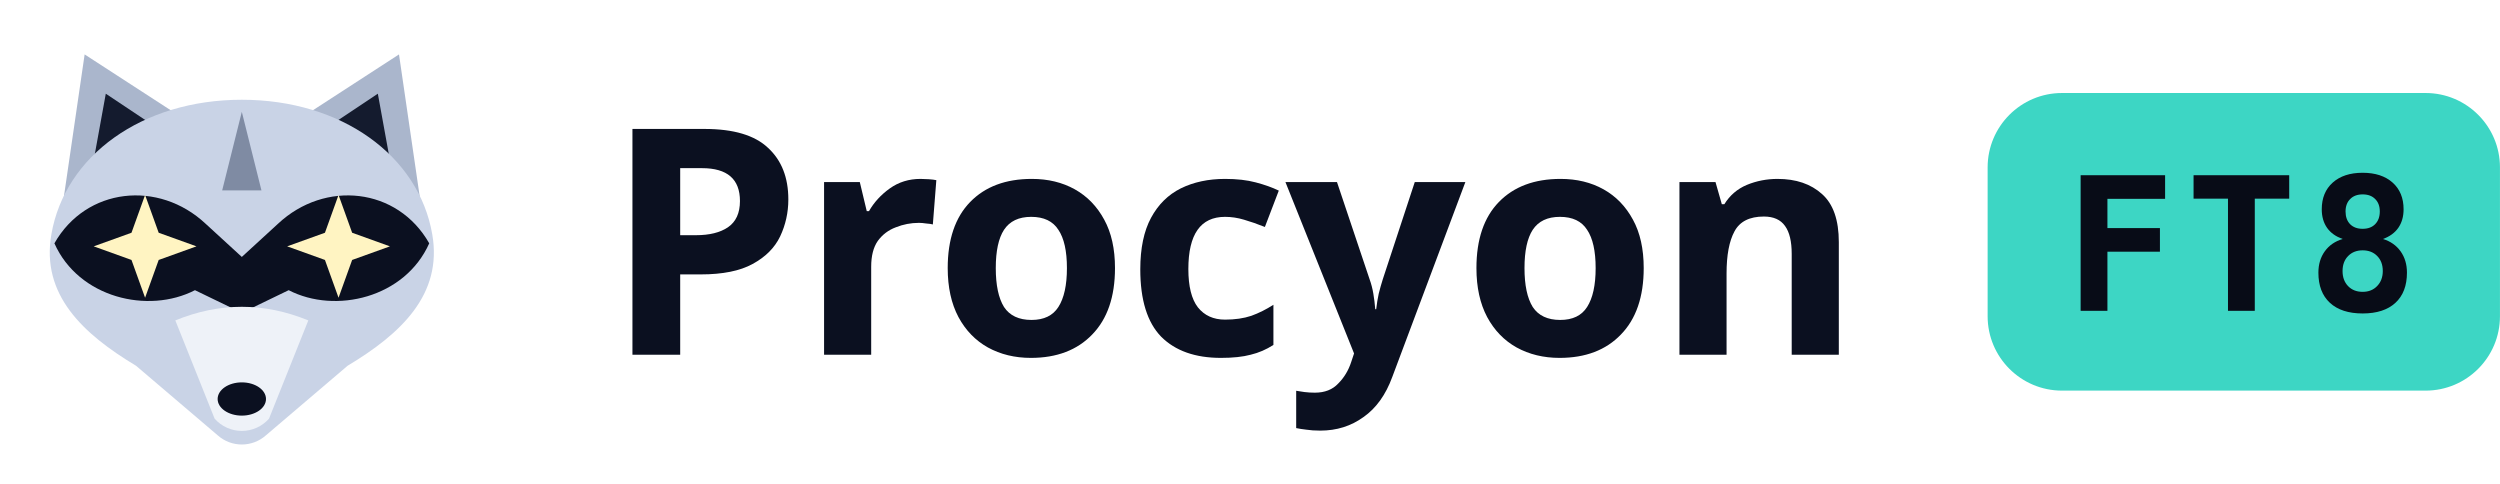
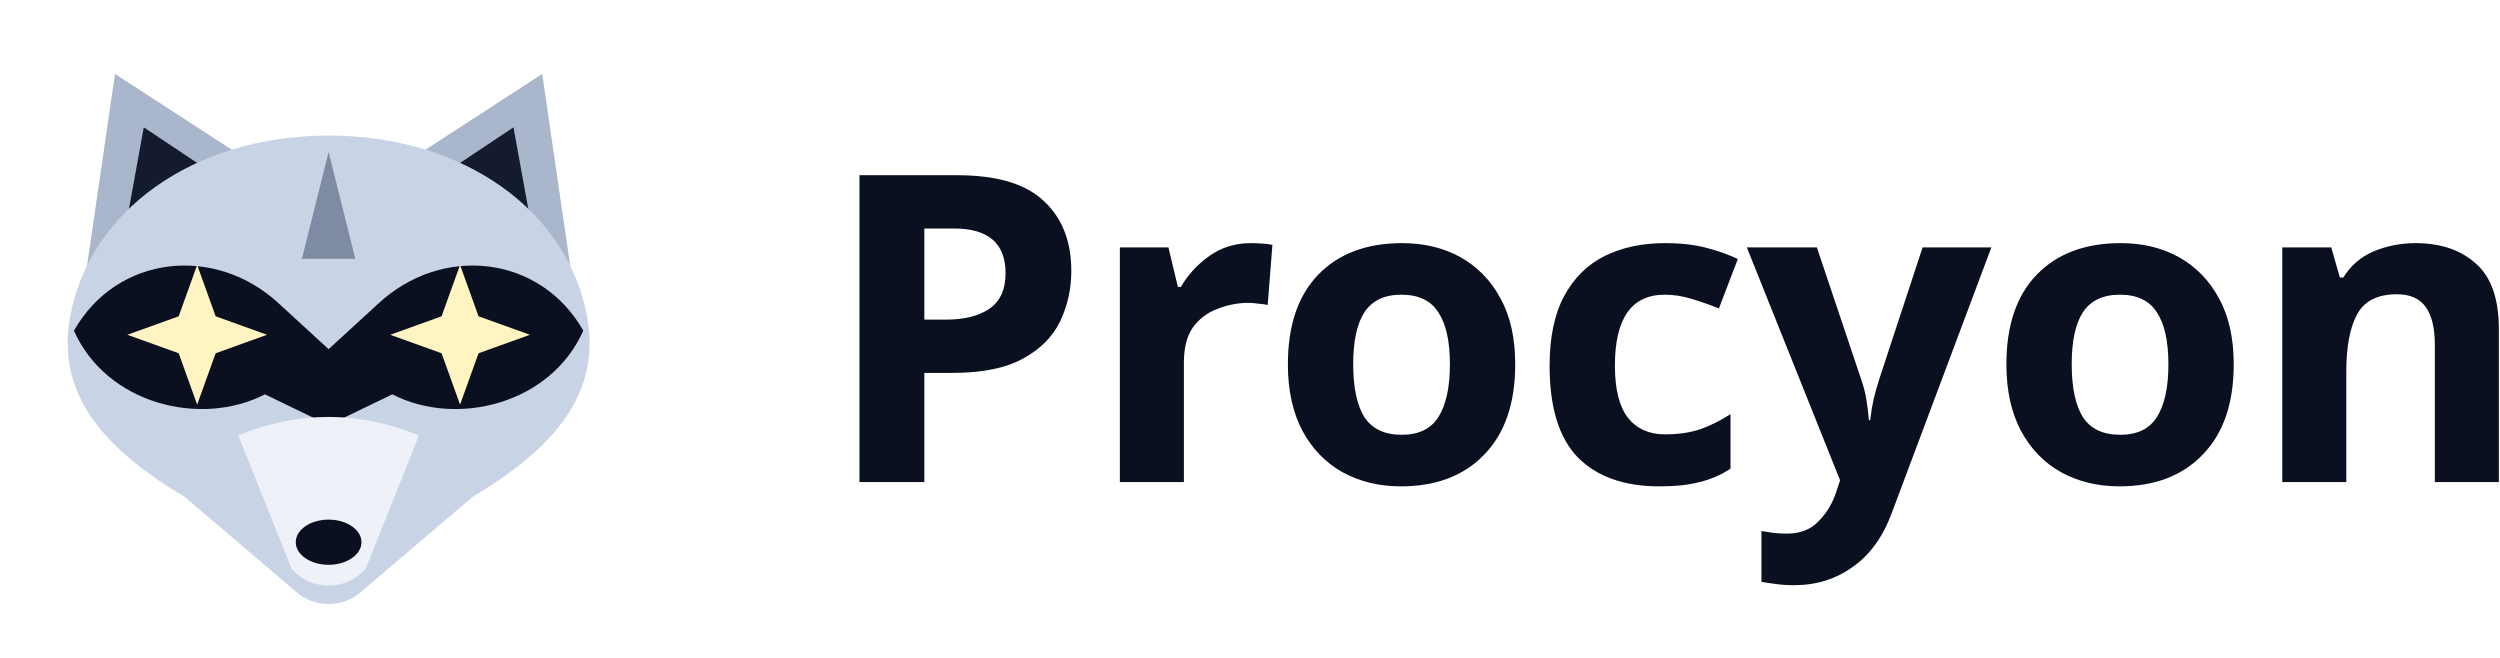
- <svg xmlns="http://www.w3.org/2000/svg" viewBox="0 0 1344 260" version="1.1" id="svg34">
-   <defs id="defs38" />
+ <svg xmlns="http://www.w3.org/2000/svg" viewBox="0 0 989 260" version="1.1" id="svg30">
+   <defs id="defs34" />
  <g transform="scale(8.125)" id="g26">
    <path d="M 4.2,13.2 5.6,3.6 13,8.4 Z" fill="#aab6cc" id="path4" />
    <path d="M 27.8,13.2 26.4,3.6 19,8.4 Z" fill="#aab6cc" id="path6" />
    <path d="M 6.2,10.6 7,6.2 10.6,8.6 Z" fill="#141b2e" id="path8" />
    <path d="M 25.8,10.6 25,6.2 21.4,8.6 Z" fill="#141b2e" id="path10" />
    <path d="m 16,6.6 c 6.6,0 11.7,3.7 12.6,8.9 0.7,4 -2.1,6.6 -5.6,8.7 l -5.4,4.6 a 2.4,2.4 0 0 1 -3.2,0 L 9,24.2 C 5.5,22.1 2.7,19.5 3.4,15.5 4.3,10.3 9.4,6.6 16,6.6 Z" fill="#c9d3e6" id="path12" />
    <path d="m 16,7.4 -1.3,5.2 h 2.6 z" fill="#7f8ba3" id="path14" />
    <path d="m 3.6,16.1 c 2.1,-3.7 6.9,-4.2 10,-1.3 L 16,17 18.4,14.8 c 3.1,-2.9 7.9,-2.4 10,1.3 -1.6,3.6 -6.2,4.7 -9.3,3.1 L 16,20.7 12.9,19.2 C 9.8,20.8 5.2,19.7 3.6,16.1 Z" fill="#0b1020" id="path16" />
    <path d="m 11.6,21.2 q 4.4,-1.8 8.8,0 l -2.6,6.5 a 2.4,2.4 0 0 1 -3.6,0 z" fill="#eef2f8" id="path18" />
    <path id="ellipse20" style="fill:#0b1020" d="M 17.6,26.4 A 1.6,1.1 0 0 1 16,27.5 1.6,1.1 0 0 1 14.4,26.4 1.6,1.1 0 0 1 16,25.3 1.6,1.1 0 0 1 17.6,26.4 Z" />
    <path d="m 9.6,12.9 0.9,2.5 2.5,0.9 -2.5,0.9 -0.9,2.5 -0.9,-2.5 -2.5,-0.9 2.5,-0.9 z" fill="#fff4c2" id="path22" />
    <path d="m 22.4,12.9 0.9,2.5 2.5,0.9 -2.5,0.9 -0.9,2.5 -0.9,-2.5 -2.5,-0.9 2.5,-0.9 z" fill="#fff4c2" id="path24" />
  </g>
  <g aria-label="Procyon" id="text28" style="font-weight:700;font-size:170px;font-family:'Noto Sans';letter-spacing:-1.7;fill:#0b1020">
-     <path d="m 378.76,69.32 q 23.46,0 34.17,10.2 10.88,10.03 10.88,27.71 0,10.54 -4.42,19.89 -4.42,9.18 -14.79,14.79 -10.2,5.61 -27.88,5.61 h -11.05 v 43.18 h -25.67 V 69.32 Z m -1.36,21.08 h -11.73 V 126.44 h 8.5 q 10.88,0 17.17,-4.25 6.46,-4.42 6.46,-14.11 0,-17.68 -20.4,-17.68 z" id="path41" />
-     <path d="m 494.87,96.18 q 1.87,0 4.42,0.17 2.55,0.17 4.08,0.51 l -1.87,23.8 q -1.19,-0.34 -3.57,-0.51 -2.21,-0.34 -3.91,-0.34 -6.46,0 -12.41,2.38 -5.95,2.21 -9.69,7.31 -3.57,5.1 -3.57,13.94 v 47.26 h -25.33 V 97.88 h 19.21 l 3.74,15.64 h 1.19 q 4.08,-7.14 11.22,-12.24 7.14,-5.1 16.49,-5.1 z" id="path43" />
-     <path d="m 599.42,144.12 q 0,23.12 -12.24,35.7 -12.07,12.58 -32.98,12.58 -12.92,0 -23.12,-5.61 -10.03,-5.61 -15.81,-16.32 -5.78,-10.88 -5.78,-26.35 0,-23.12 12.07,-35.53 12.07,-12.41 33.15,-12.41 13.09,0 23.12,5.61 10.03,5.61 15.81,16.32 5.78,10.54 5.78,26.01 z m -64.09,0 q 0,13.77 4.42,20.91 4.59,6.97 14.79,6.97 10.03,0 14.45,-6.97 4.59,-7.14 4.59,-20.91 0,-13.77 -4.59,-20.57 -4.42,-6.97 -14.62,-6.97 -10.03,0 -14.62,6.97 -4.42,6.8 -4.42,20.57 z" id="path45" />
-     <path d="m 656.37,192.4 q -20.74,0 -32.13,-11.39 -11.22,-11.56 -11.22,-36.21 0,-17 5.78,-27.71 5.78,-10.71 15.98,-15.81 10.37,-5.1 23.8,-5.1 9.52,0 16.49,1.87 7.14,1.87 12.41,4.42 l -7.48,19.55 q -5.95,-2.38 -11.22,-3.91 -5.1,-1.53 -10.2,-1.53 -19.72,0 -19.72,28.05 0,13.94 5.1,20.57 5.27,6.63 14.62,6.63 7.99,0 14.11,-2.04 6.12,-2.21 11.9,-5.95 v 21.59 q -5.78,3.74 -12.24,5.27 -6.29,1.7 -15.98,1.7 z" id="path47" />
-     <path d="m 691.05,97.88 h 27.71 l 17.51,52.19 q 1.36,3.74 2.04,7.82 0.68,3.91 1.02,8.33 h 0.51 q 0.51,-4.42 1.36,-8.33 1.02,-4.08 2.21,-7.82 l 17.17,-52.19 h 27.2 L 748.51,202.6 q -5.27,14.45 -15.47,21.59 -10.03,7.31 -23.29,7.31 -4.25,0 -7.48,-0.51 -3.06,-0.34 -5.44,-0.85 v -20.06 q 1.87,0.34 4.42,0.68 2.72,0.34 5.61,0.34 7.99,0 12.58,-4.93 4.76,-4.76 6.97,-11.56 l 1.53,-4.59 z" id="path49" />
-     <path d="m 883.66,144.12 q 0,23.12 -12.24,35.7 -12.07,12.58 -32.98,12.58 -12.92,0 -23.12,-5.61 -10.03,-5.61 -15.81,-16.32 -5.78,-10.88 -5.78,-26.35 0,-23.12 12.07,-35.53 12.07,-12.41 33.15,-12.41 13.09,0 23.12,5.61 10.03,5.61 15.81,16.32 5.78,10.54 5.78,26.01 z m -64.09,0 q 0,13.77 4.42,20.91 4.59,6.97 14.79,6.97 10.03,0 14.45,-6.97 4.59,-7.14 4.59,-20.91 0,-13.77 -4.59,-20.57 -4.42,-6.97 -14.62,-6.97 -10.03,0 -14.62,6.97 -4.42,6.8 -4.42,20.57 z" id="path51" />
-     <path d="m 955.57,96.18 q 14.96,0 23.97,8.16 9.01,7.99 9.01,25.84 v 60.52 h -25.33 v -54.23 q 0,-10.03 -3.57,-14.96 -3.57,-5.1 -11.39,-5.1 -11.56,0 -15.81,7.99 -4.25,7.82 -4.25,22.61 v 43.69 h -25.33 V 97.88 h 19.38 l 3.4,11.9 h 1.36 q 4.42,-7.14 12.07,-10.37 7.82,-3.23 16.49,-3.23 z" id="path53" />
-   </g>
-   <rect x="1068.55" y="50.00" width="275.43" height="160" rx="40" fill="#3dd6c4" id="rect30" />
-   <g aria-label="FT8" id="text32" style="font-weight:700;font-size:100px;font-family:'DejaVu Sans Mono';letter-spacing:5;fill:#080c17">
-     <path d="m 1163.957,106.895 h -31.006 v 15.723 h 28.223 v 12.695 h -28.223 v 31.787 h -14.404 V 94.2 h 45.41 z" id="path56" />
-     <path d="m 1212.17,167.1 h -14.404 v -60.303 h -18.506 V 94.2 h 51.416 v 12.598 h -18.506 z" id="path58" />
-     <path d="m 1270.148,134.58 q -4.834,0 -7.812,3.076 -2.978,3.027 -2.978,8.057 0,5.029 2.978,8.105 2.978,3.076 7.812,3.076 4.834,0 7.812,-3.125 3.027,-3.125 3.027,-8.057 0,-5.029 -2.979,-8.057 -2.978,-3.076 -7.861,-3.076 z m -10.693,-6.104 q -5.518,-1.904 -8.399,-5.957 -2.881,-4.102 -2.881,-10.01 0,-9.082 5.908,-14.355 5.908,-5.273 16.064,-5.273 10.205,0 16.113,5.273 5.908,5.273 5.908,14.355 0,5.859 -2.832,9.961 -2.832,4.053 -8.252,6.006 6.055,1.855 9.473,6.641 3.418,4.785 3.418,11.475 0,10.498 -6.201,16.211 -6.201,5.713 -17.627,5.713 -11.377,0 -17.578,-5.713 -6.201,-5.713 -6.201,-16.211 0,-6.738 3.467,-11.523 3.467,-4.785 9.619,-6.592 z m 1.514,-14.795 q 0,4.297 2.441,6.836 2.49,2.49 6.738,2.49 4.297,0 6.738,-2.49 2.49,-2.539 2.49,-6.836 0,-4.248 -2.49,-6.689 -2.441,-2.49 -6.738,-2.49 -4.199,0 -6.689,2.49 -2.49,2.49 -2.49,6.689 z" id="path60" />
+     <path d="m 378.76,69.32 q 23.46,0 34.17,10.2 10.88,10.03 10.88,27.71 0,10.54 -4.42,19.89 -4.42,9.18 -14.79,14.79 -10.2,5.61 -27.88,5.61 h -11.05 v 43.18 h -25.67 V 69.32 Z m -1.36,21.08 h -11.73 V 126.44 h 8.5 q 10.88,0 17.17,-4.25 6.46,-4.42 6.46,-14.11 0,-17.68 -20.4,-17.68 z" id="path37" />
+     <path d="m 494.87,96.18 q 1.87,0 4.42,0.17 2.55,0.17 4.08,0.51 l -1.87,23.8 q -1.19,-0.34 -3.57,-0.51 -2.21,-0.34 -3.91,-0.34 -6.46,0 -12.41,2.38 -5.95,2.21 -9.69,7.31 -3.57,5.1 -3.57,13.94 v 47.26 h -25.33 V 97.88 h 19.21 l 3.74,15.64 h 1.19 q 4.08,-7.14 11.22,-12.24 7.14,-5.1 16.49,-5.1 z" id="path39" />
+     <path d="m 599.42,144.12 q 0,23.12 -12.24,35.7 -12.07,12.58 -32.98,12.58 -12.92,0 -23.12,-5.61 -10.03,-5.61 -15.81,-16.32 -5.78,-10.88 -5.78,-26.35 0,-23.12 12.07,-35.53 12.07,-12.41 33.15,-12.41 13.09,0 23.12,5.61 10.03,5.61 15.81,16.32 5.78,10.54 5.78,26.01 z m -64.09,0 q 0,13.77 4.42,20.91 4.59,6.97 14.79,6.97 10.03,0 14.45,-6.97 4.59,-7.14 4.59,-20.91 0,-13.77 -4.59,-20.57 -4.42,-6.97 -14.62,-6.97 -10.03,0 -14.62,6.97 -4.42,6.8 -4.42,20.57 z" id="path41" />
+     <path d="m 656.37,192.4 q -20.74,0 -32.13,-11.39 -11.22,-11.56 -11.22,-36.21 0,-17 5.78,-27.71 5.78,-10.71 15.98,-15.81 10.37,-5.1 23.8,-5.1 9.52,0 16.49,1.87 7.14,1.87 12.41,4.42 l -7.48,19.55 q -5.95,-2.38 -11.22,-3.91 -5.1,-1.53 -10.2,-1.53 -19.72,0 -19.72,28.05 0,13.94 5.1,20.57 5.27,6.63 14.62,6.63 7.99,0 14.11,-2.04 6.12,-2.21 11.9,-5.95 v 21.59 q -5.78,3.74 -12.24,5.27 -6.29,1.7 -15.98,1.7 z" id="path43" />
+     <path d="m 691.05,97.88 h 27.71 l 17.51,52.19 q 1.36,3.74 2.04,7.82 0.68,3.91 1.02,8.33 h 0.51 q 0.51,-4.42 1.36,-8.33 1.02,-4.08 2.21,-7.82 l 17.17,-52.19 h 27.2 L 748.51,202.6 q -5.27,14.45 -15.47,21.59 -10.03,7.31 -23.29,7.31 -4.25,0 -7.48,-0.51 -3.06,-0.34 -5.44,-0.85 v -20.06 q 1.87,0.34 4.42,0.68 2.72,0.34 5.61,0.34 7.99,0 12.58,-4.93 4.76,-4.76 6.97,-11.56 l 1.53,-4.59 z" id="path45" />
+     <path d="m 883.66,144.12 q 0,23.12 -12.24,35.7 -12.07,12.58 -32.98,12.58 -12.92,0 -23.12,-5.61 -10.03,-5.61 -15.81,-16.32 -5.78,-10.88 -5.78,-26.35 0,-23.12 12.07,-35.53 12.07,-12.41 33.15,-12.41 13.09,0 23.12,5.61 10.03,5.61 15.81,16.32 5.78,10.54 5.78,26.01 z m -64.09,0 q 0,13.77 4.42,20.91 4.59,6.97 14.79,6.97 10.03,0 14.45,-6.97 4.59,-7.14 4.59,-20.91 0,-13.77 -4.59,-20.57 -4.42,-6.97 -14.62,-6.97 -10.03,0 -14.62,6.97 -4.42,6.8 -4.42,20.57 z" id="path47" />
+     <path d="m 955.57,96.18 q 14.96,0 23.97,8.16 9.01,7.99 9.01,25.84 v 60.52 h -25.33 v -54.23 q 0,-10.03 -3.57,-14.96 -3.57,-5.1 -11.39,-5.1 -11.56,0 -15.81,7.99 -4.25,7.82 -4.25,22.61 v 43.69 h -25.33 V 97.88 h 19.38 l 3.4,11.9 h 1.36 q 4.42,-7.14 12.07,-10.37 7.82,-3.23 16.49,-3.23 z" id="path49" />
  </g>
</svg>
